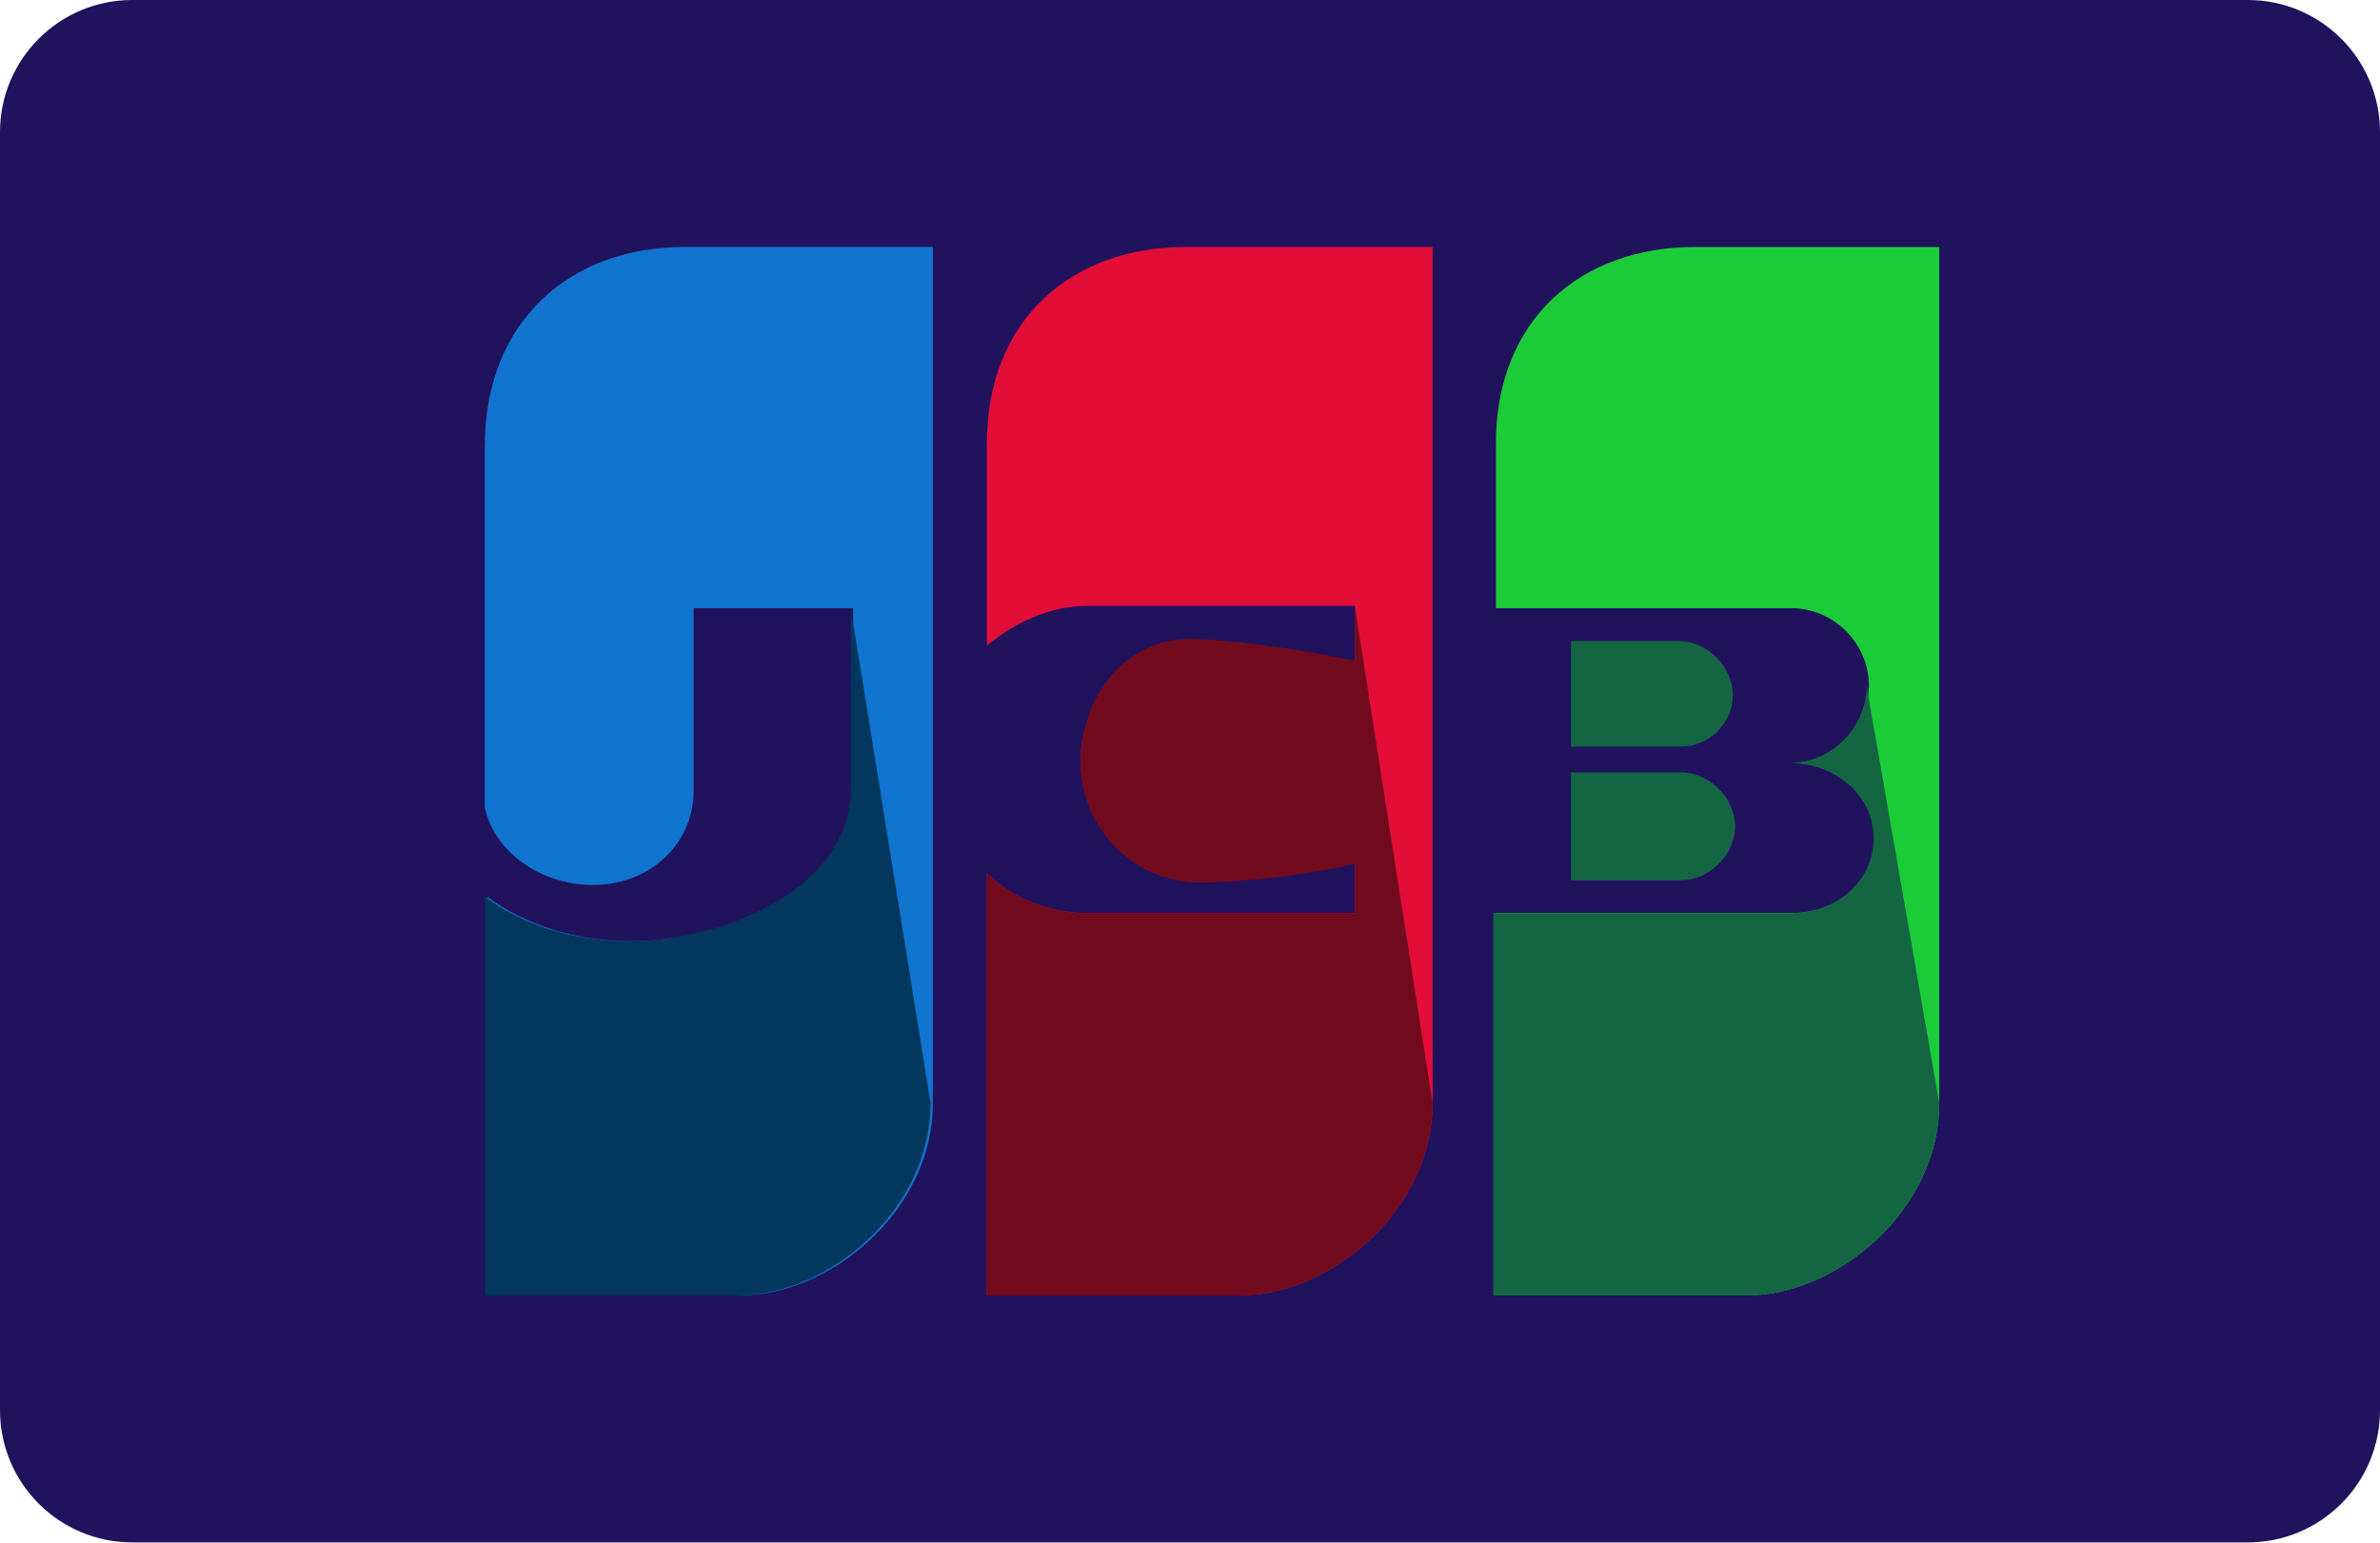
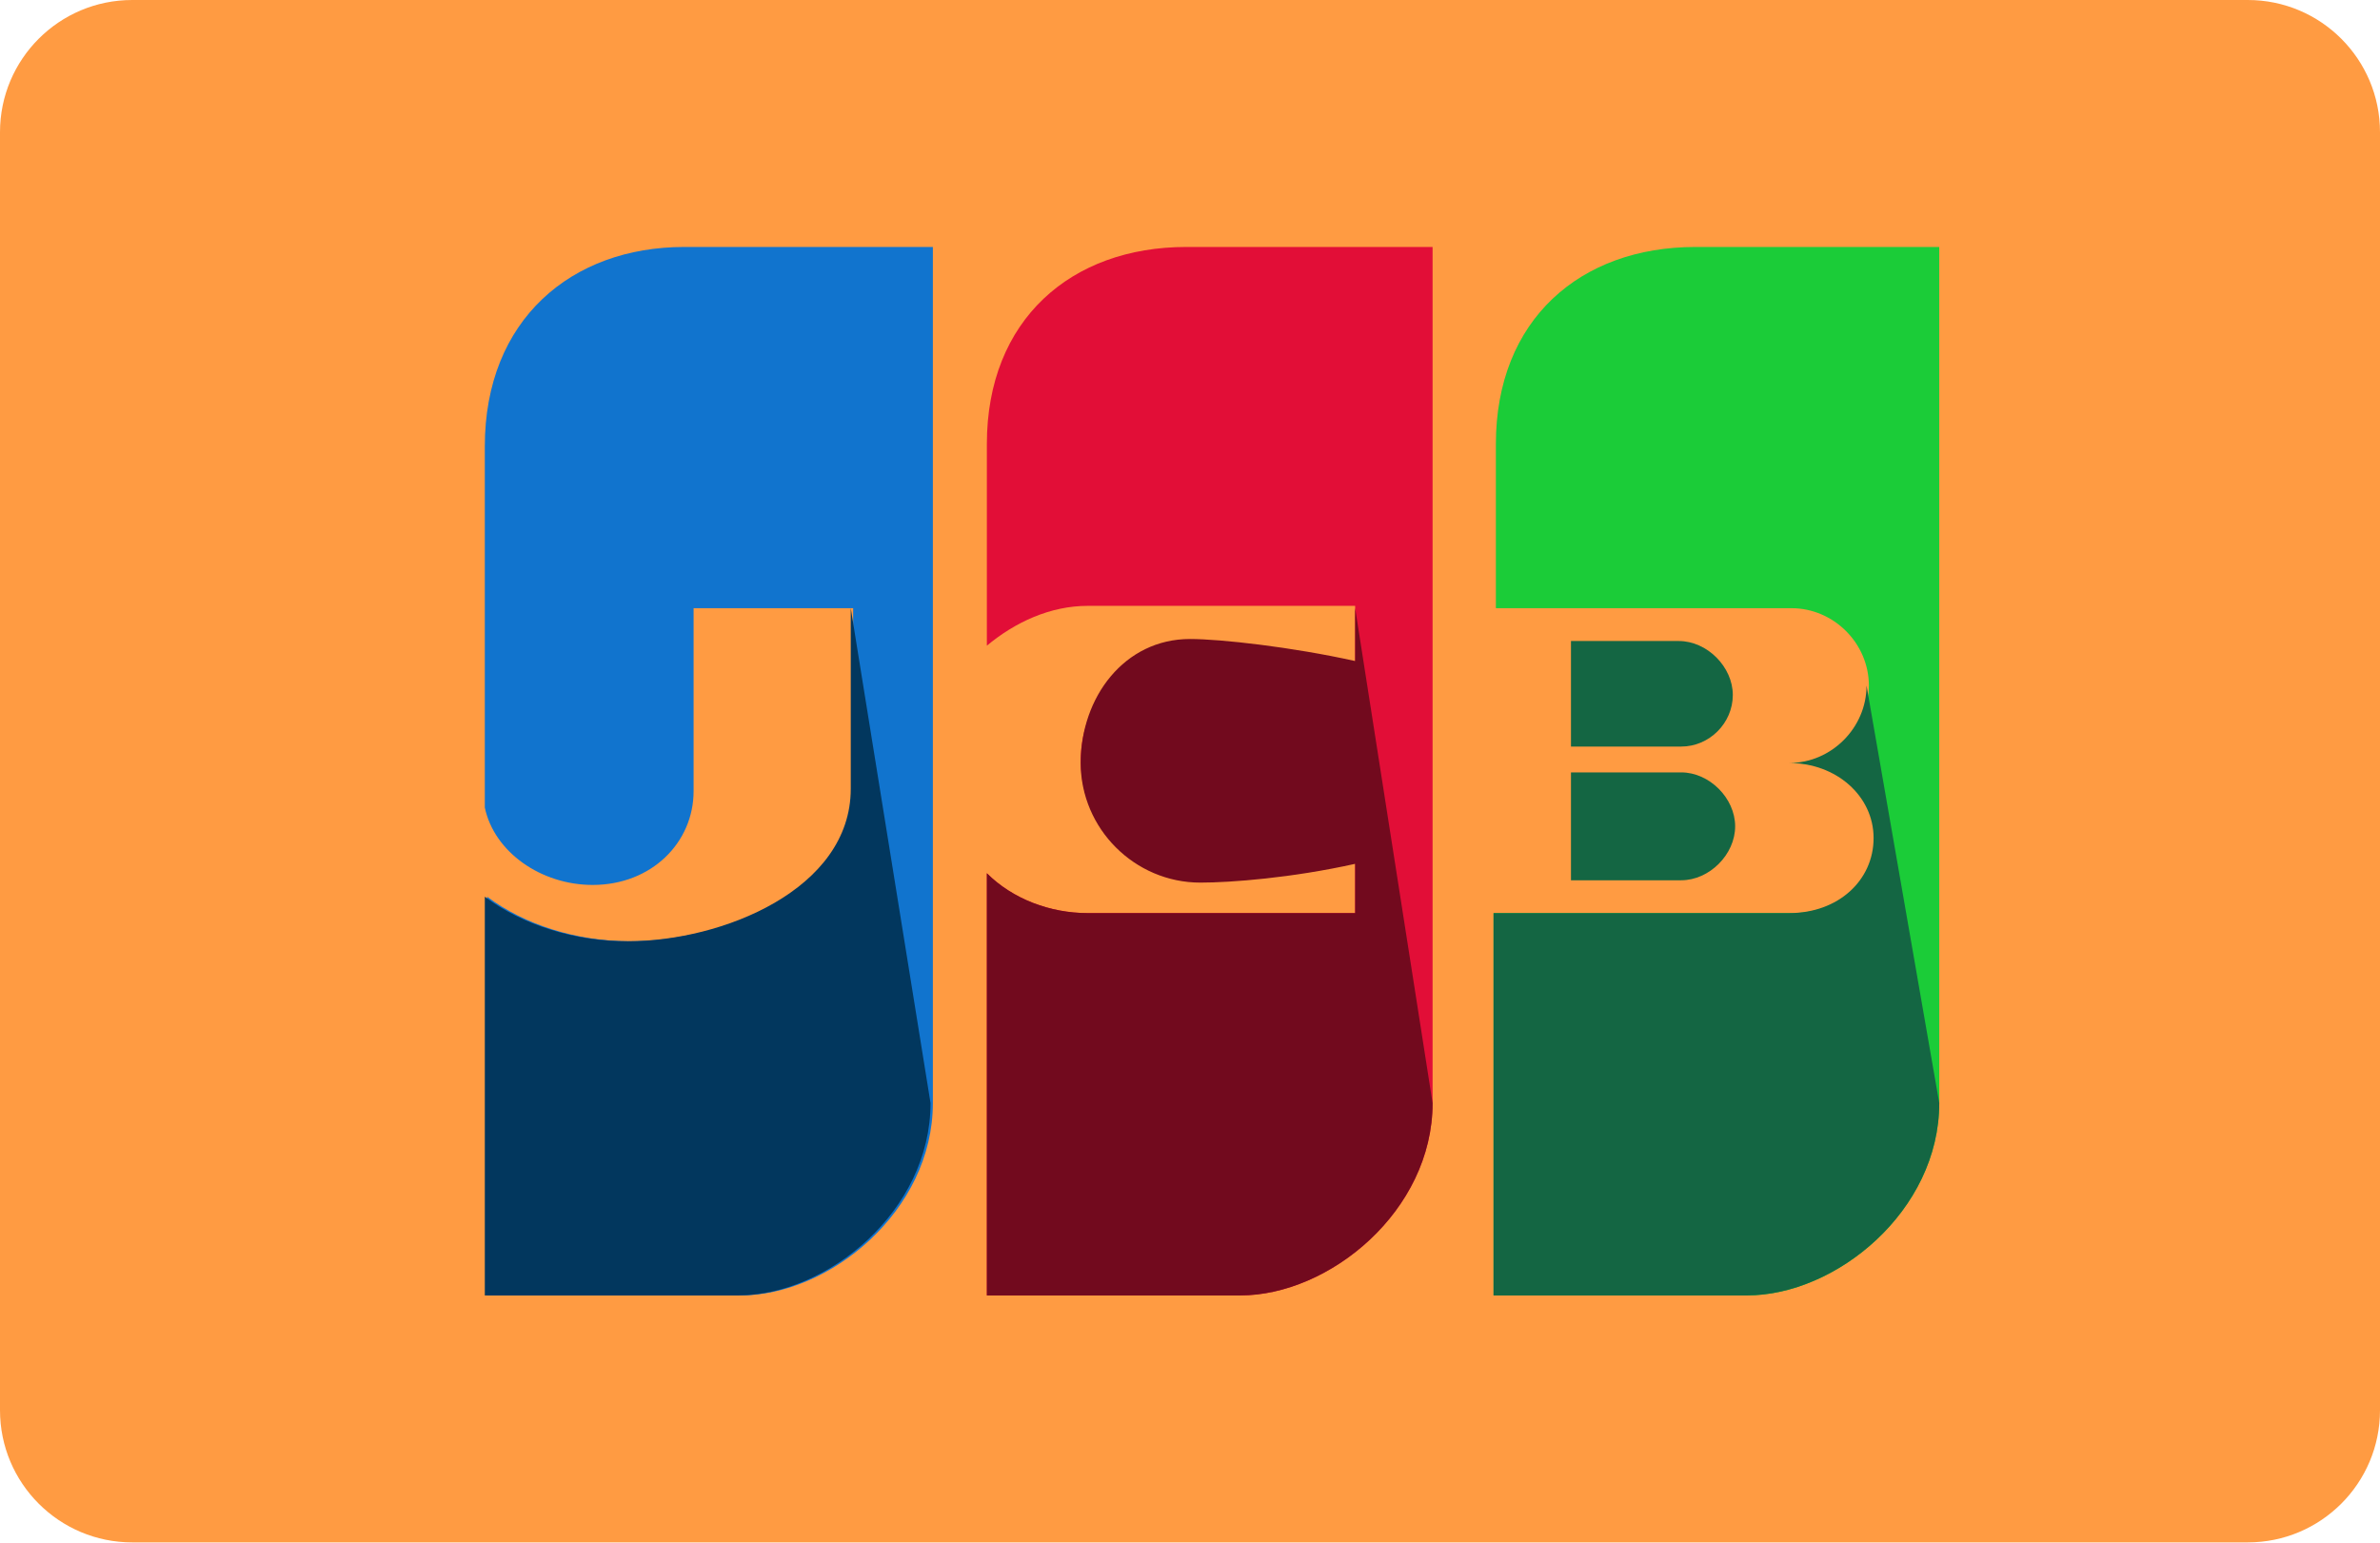
<svg xmlns="http://www.w3.org/2000/svg" width="54" height="35" viewBox="0 0 54 35" fill="none">
-   <rect width="54" height="35" rx="3" fill="#21125E" />
+   <rect width="54" height="35" rx="3" fill="#ff9b42ff" />
  <path d="M15.524 5.604C12.969 5.604 11 7.254 11 10.128V18.325C11.213 19.336 12.277 20.081 13.448 20.081C14.779 20.081 15.737 19.123 15.737 17.952V13.801H19.357V17.899C19.357 20.188 16.429 21.359 14.3 21.359C13.076 21.359 11.905 20.986 11.053 20.348V29.396H16.802C18.824 29.396 21.166 27.48 21.166 25.031V5.604H15.524Z" fill="#1174CE" />
  <path d="M19.303 13.801V17.899C19.303 20.188 16.376 21.359 14.247 21.359C13.023 21.359 11.852 20.986 11 20.348V29.396H16.748C18.771 29.396 21.113 27.48 21.113 25.031" fill="#02375E" />
  <path d="M35.644 19.975H38.145C38.784 19.975 39.369 19.39 39.369 18.751C39.369 18.112 38.784 17.527 38.145 17.527H35.644V19.975Z" fill="#146643" />
  <path d="M38.465 5.604C35.857 5.604 33.94 7.254 33.94 10.075V13.801H40.647C41.605 13.801 42.403 14.599 42.403 15.557C42.403 16.515 41.605 17.314 40.647 17.314C41.711 17.314 42.563 18.059 42.563 19.017C42.563 19.975 41.765 20.72 40.647 20.72H33.887V29.396H39.636C41.658 29.396 44 27.48 44 25.031V5.604H38.465Z" fill="#1BCC38" />
  <path d="M42.35 15.557C42.35 16.515 41.552 17.314 40.594 17.314C41.658 17.314 42.51 18.059 42.51 19.017C42.51 19.975 41.711 20.72 40.594 20.72H33.887V29.396H39.636C41.658 29.396 44 27.48 44 25.031" fill="#146643" />
  <path d="M39.316 15.77C39.316 15.132 38.731 14.546 38.092 14.546H35.644V16.941H38.145C38.784 16.941 39.316 16.409 39.316 15.77Z" fill="#146643" />
  <path d="M26.915 5.604C24.307 5.604 22.391 7.254 22.391 10.075V14.652C23.029 14.12 23.828 13.748 24.679 13.748H30.747V15.025C29.31 14.706 27.926 14.546 27.234 14.546C25.744 14.546 24.52 15.77 24.52 17.261C24.52 18.751 25.744 19.975 27.234 19.975C27.926 19.975 29.31 19.869 30.747 19.549V20.72H24.679C23.828 20.72 22.976 20.401 22.391 19.815V29.396H28.139C30.162 29.396 32.504 27.48 32.504 25.031V5.604H26.915Z" fill="#E20E37" />
  <path d="M30.747 13.801V15C29.31 14.681 27.692 14.5 27 14.5C25.51 14.5 24.52 15.823 24.52 17.314C24.52 18.804 25.744 20.028 27.234 20.028C27.926 20.028 29.31 19.922 30.747 19.602V20.72H24.679C23.828 20.72 22.976 20.401 22.391 19.815V29.396H28.139C30.162 29.396 32.504 27.48 32.504 25.031" fill="#720A1E" />
</svg>
